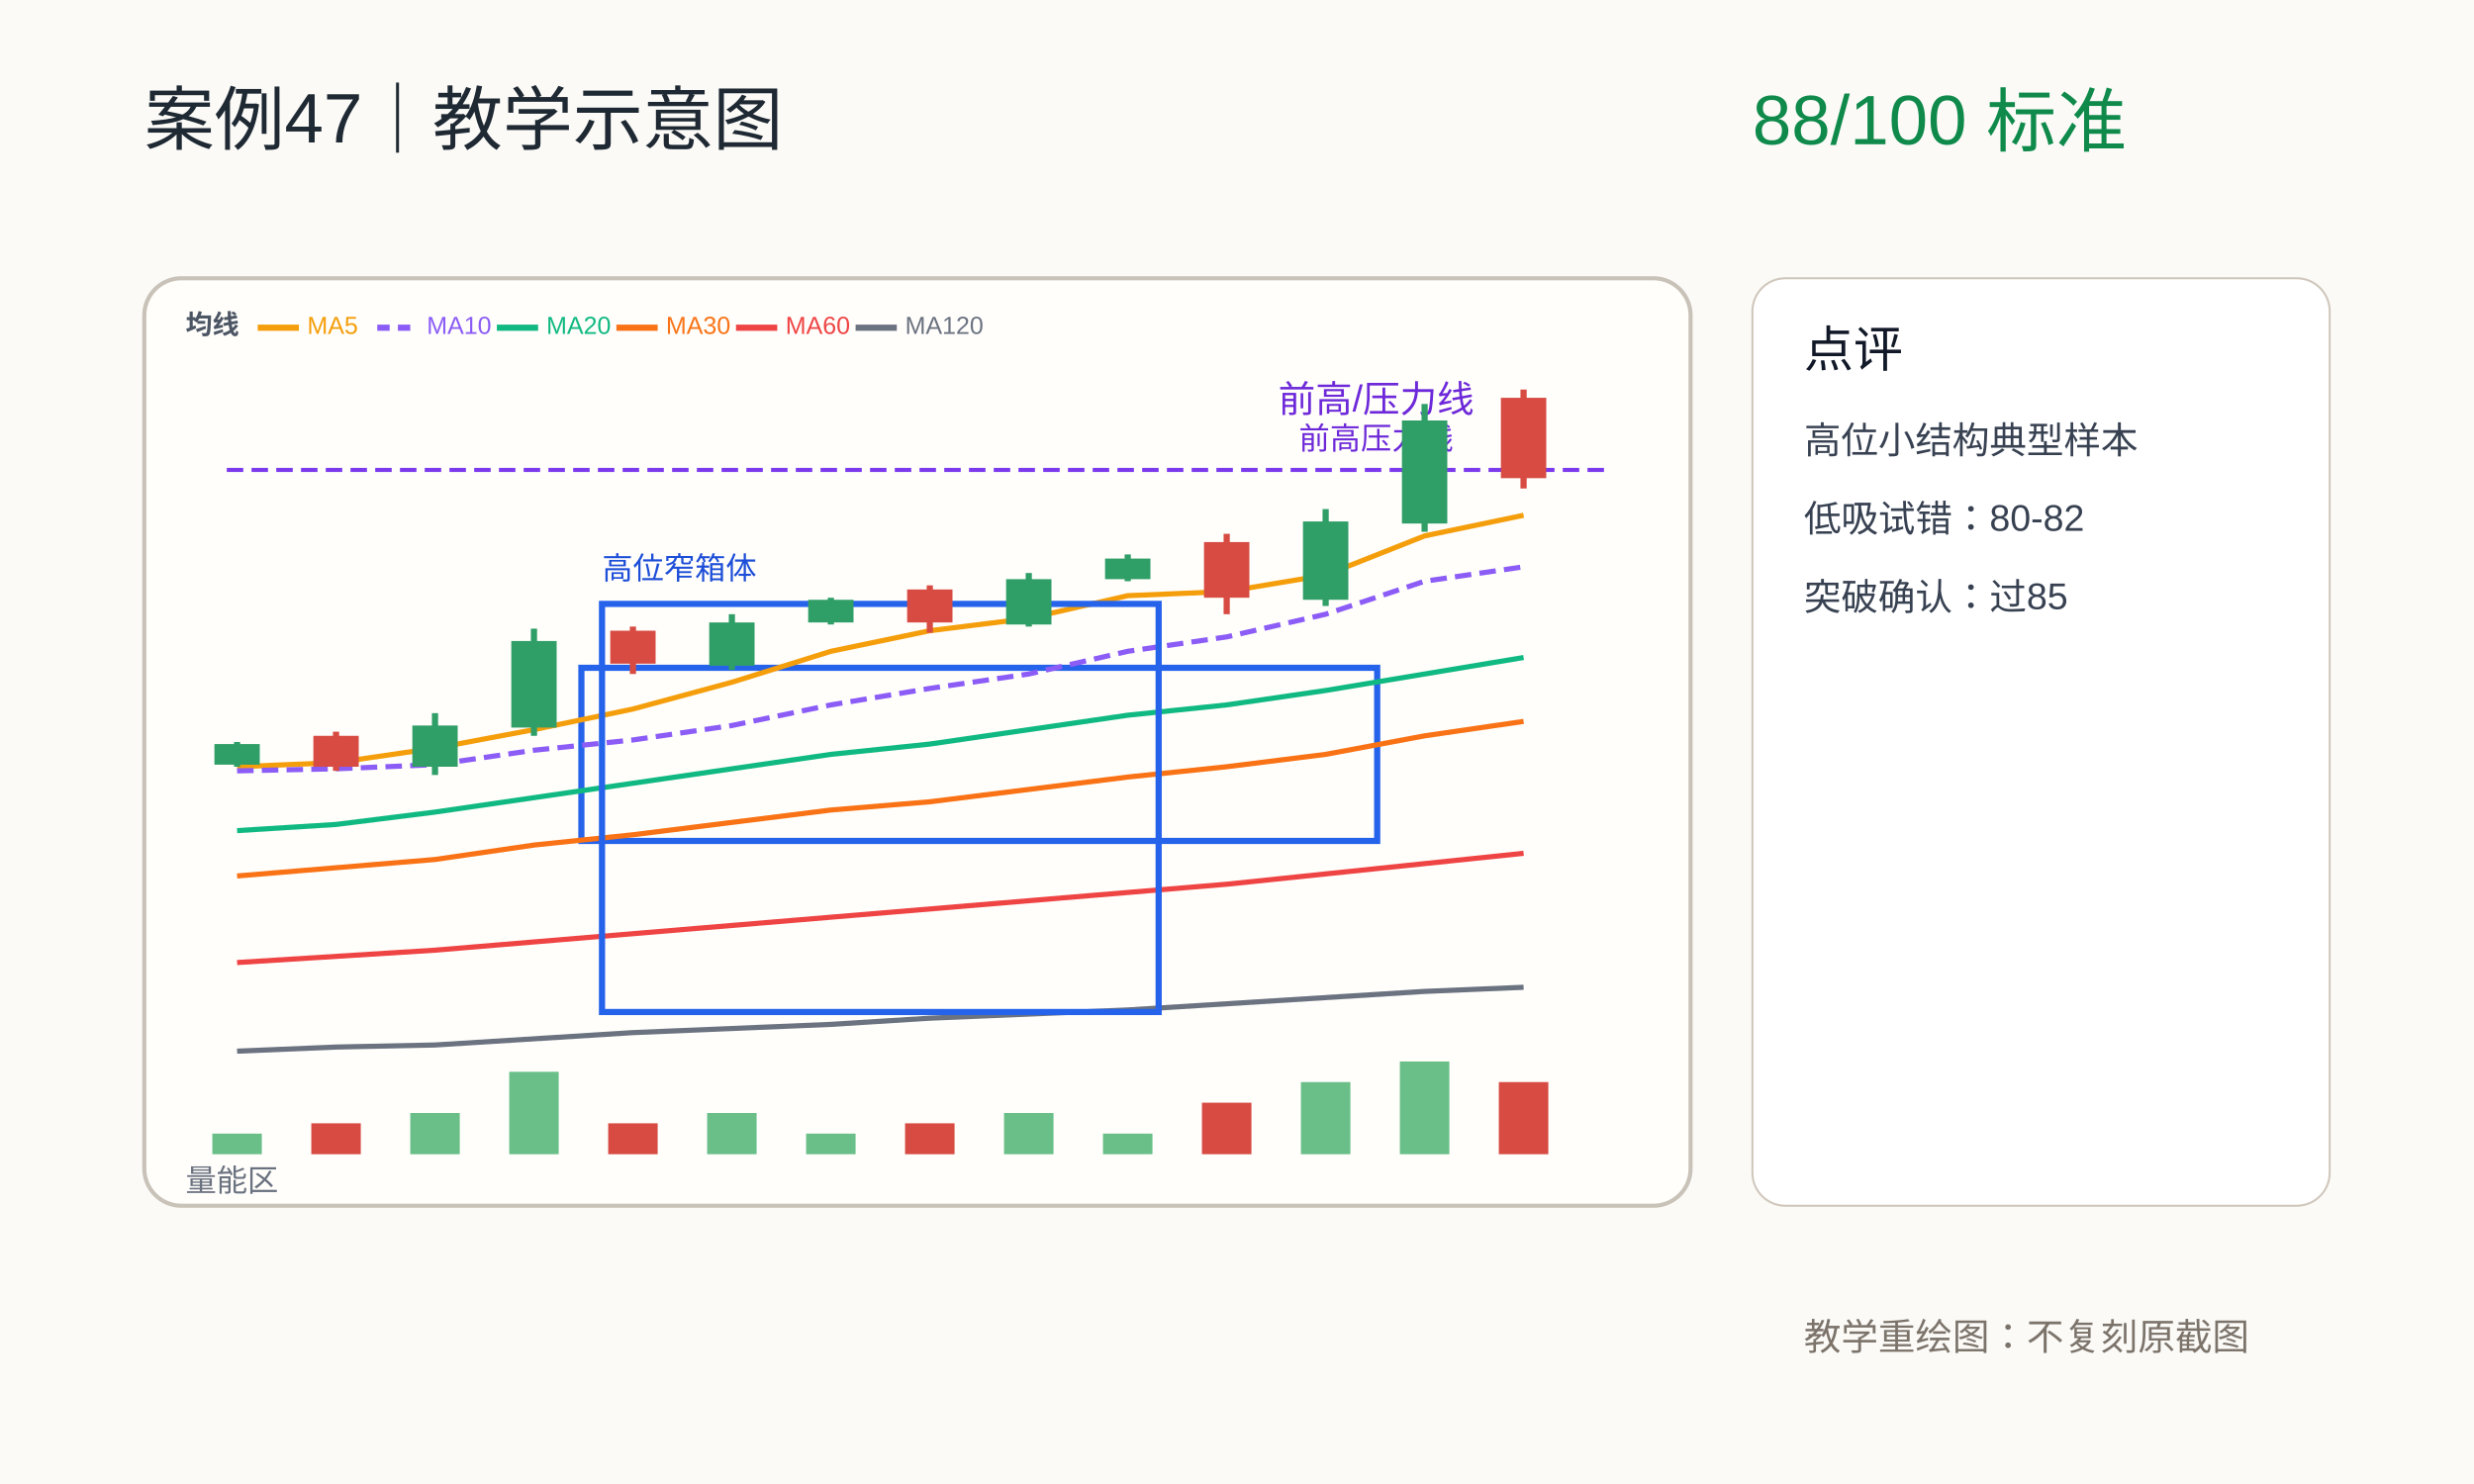
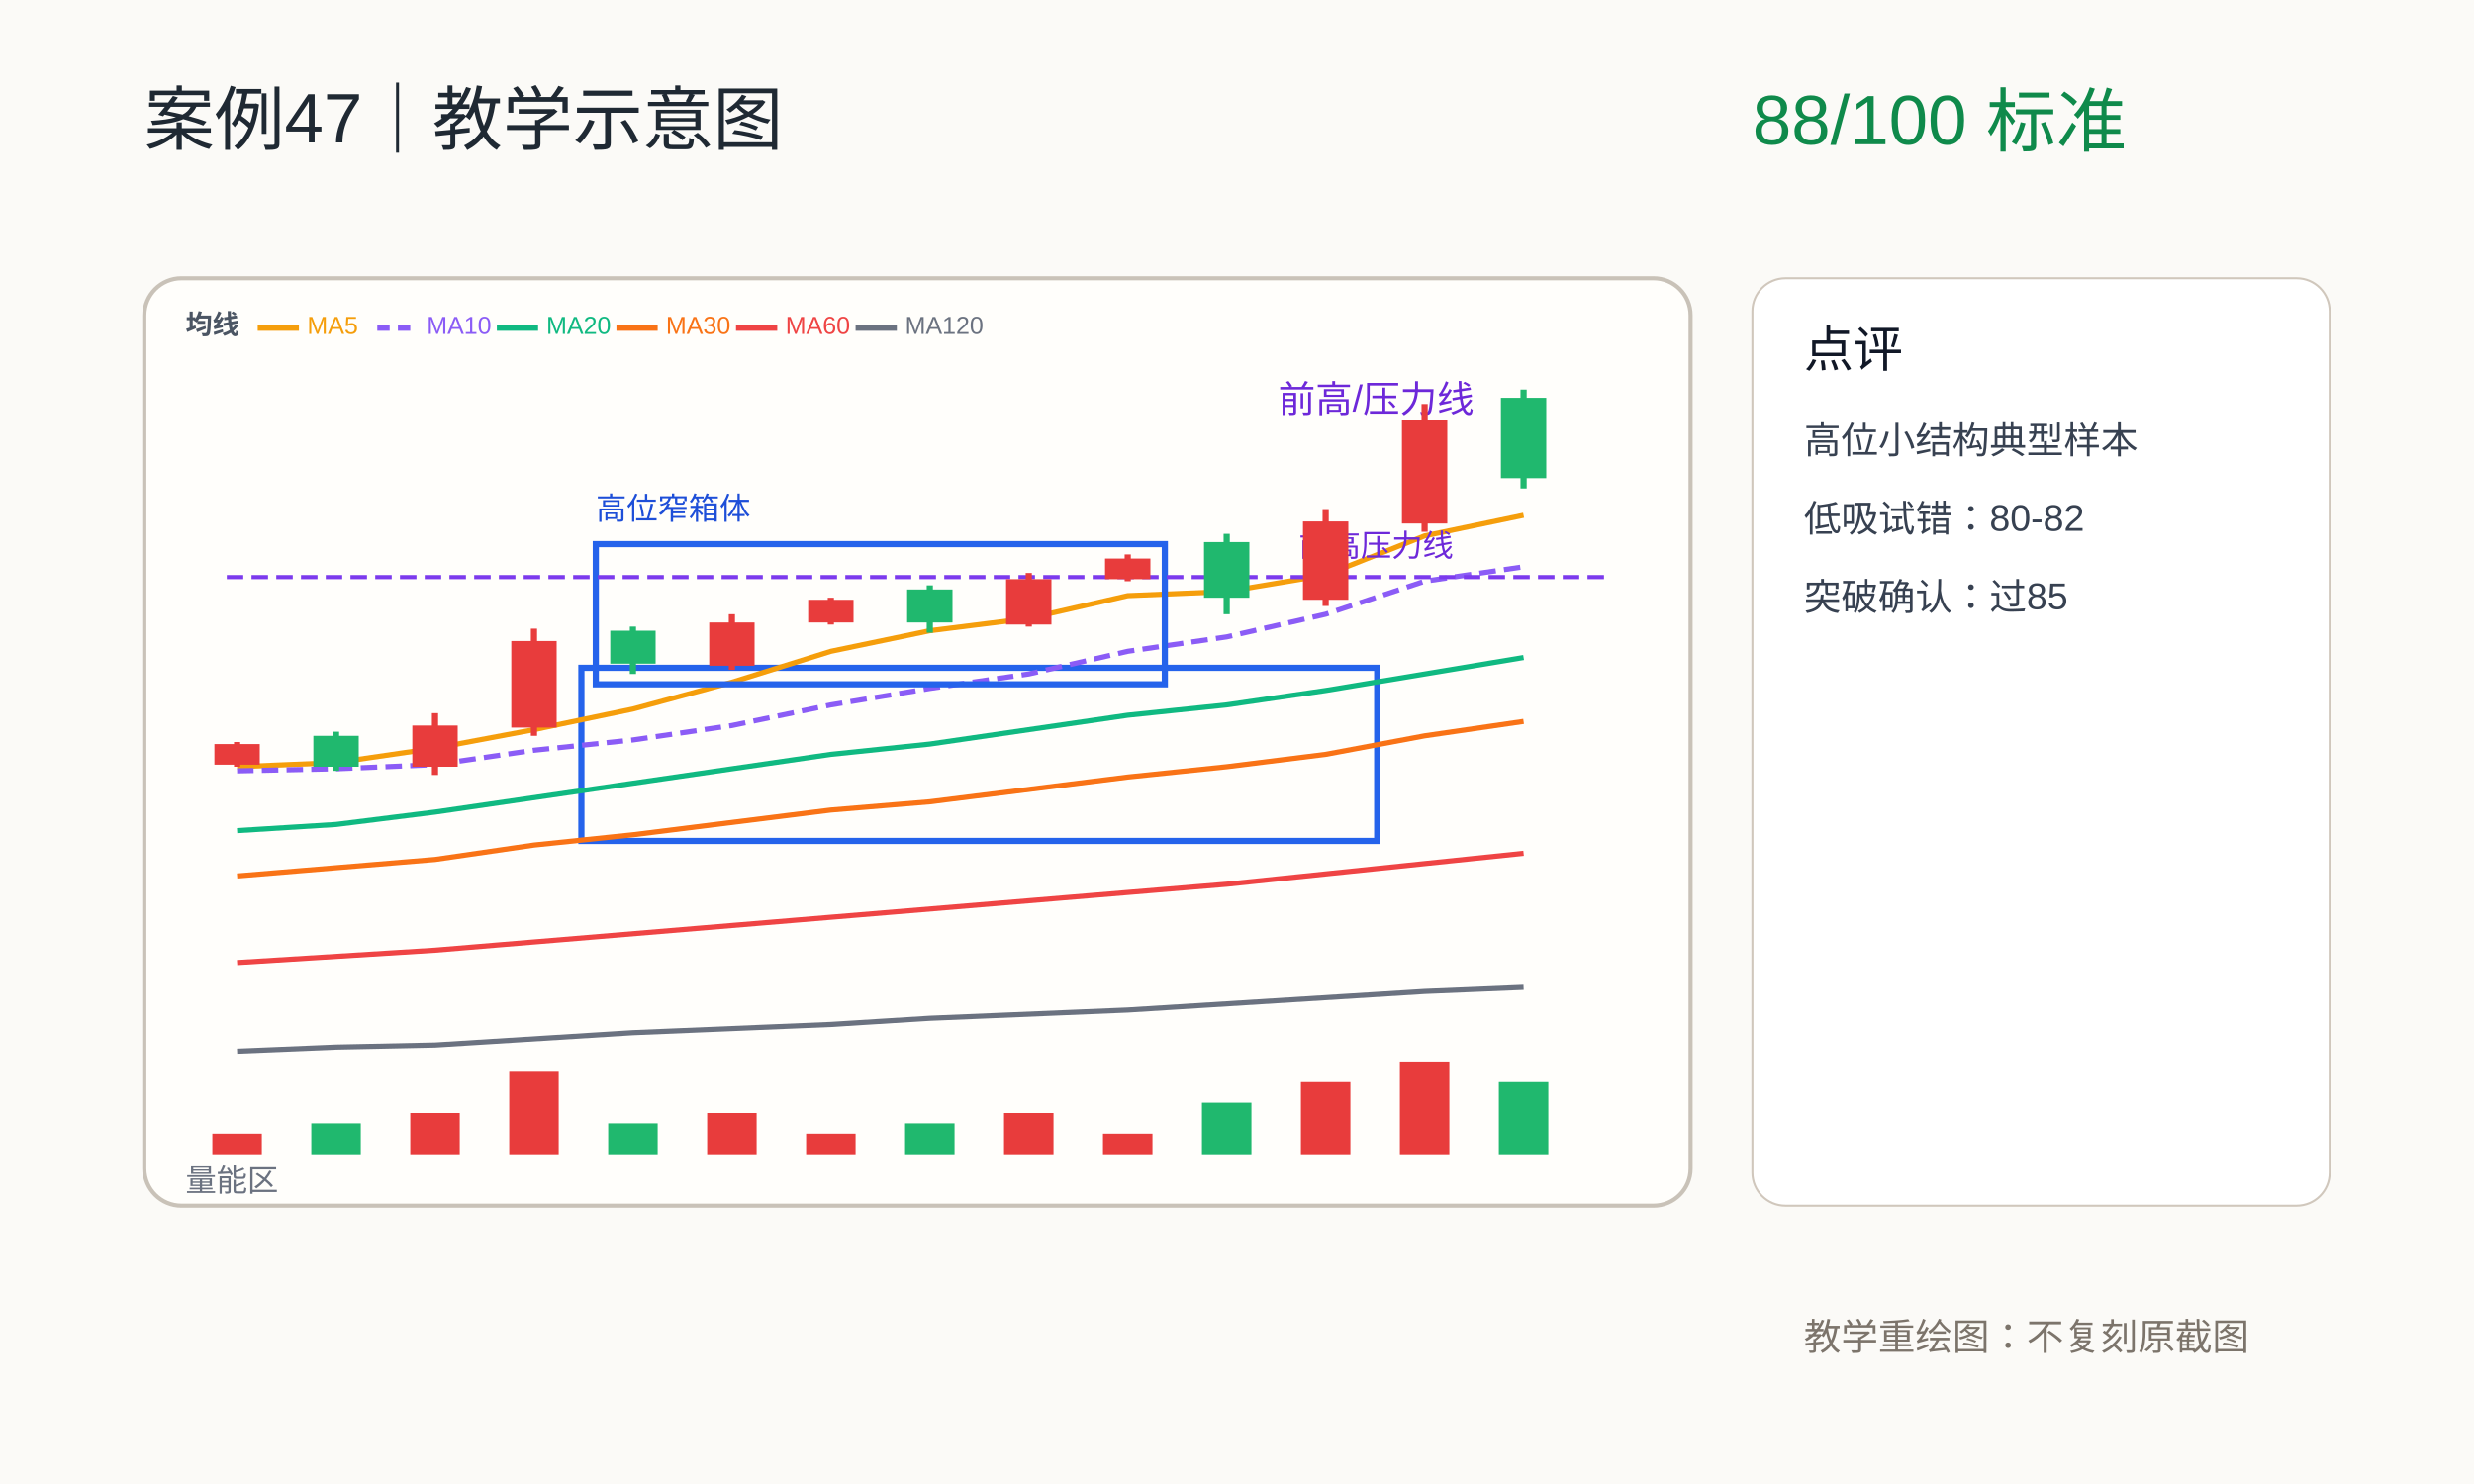
<svg xmlns="http://www.w3.org/2000/svg" width="1200" height="720" viewBox="0 0 1200 720">
  <rect width="1200" height="720" fill="#fbfaf7" />
  <rect x="70" y="135" width="750" height="450" rx="18" fill="#fffefb" stroke="#c9c2b8" stroke-width="2" />
  <text x="70" y="70" font-size="34" font-family="PingFang SC, Arial" fill="#1f2933">案例47｜教学示意图</text>
  <text x="850" y="70" font-size="34" font-family="PingFang SC, Arial" fill="#0f8a4b">88/100  标准</text>
  <text x="620" y="200" font-size="18" font-family="PingFang SC, Arial" fill="#6d28d9">前高/压力线</text>
  <rect x="282" y="324" width="386" height="84" fill="none" stroke="#2563eb" stroke-width="3" />
  <text x="90" y="162" font-size="13" font-family="PingFang SC, Arial" fill="#4b5563" font-weight="bold">均线</text>
  <line x1="125" y1="159" x2="145" y2="159" stroke="#f59e0b" stroke-width="3" />
  <text x="149" y="162" font-size="12" font-family="PingFang SC, Arial" fill="#f59e0b">MA5</text>
  <line x1="183" y1="159" x2="203" y2="159" stroke="#8b5cf6" stroke-width="3" stroke-dasharray="6,4" />
  <text x="207" y="162" font-size="12" font-family="PingFang SC, Arial" fill="#8b5cf6">MA10</text>
  <line x1="241" y1="159" x2="261" y2="159" stroke="#10b981" stroke-width="3" />
  <text x="265" y="162" font-size="12" font-family="PingFang SC, Arial" fill="#10b981">MA20</text>
  <line x1="299" y1="159" x2="319" y2="159" stroke="#f97316" stroke-width="3" />
  <text x="323" y="162" font-size="12" font-family="PingFang SC, Arial" fill="#f97316">MA30</text>
  <line x1="357" y1="159" x2="377" y2="159" stroke="#ef4444" stroke-width="3" />
  <text x="381" y="162" font-size="12" font-family="PingFang SC, Arial" fill="#ef4444">MA60</text>
  <line x1="415" y1="159" x2="435" y2="159" stroke="#6b7280" stroke-width="3" />
  <text x="439" y="162" font-size="12" font-family="PingFang SC, Arial" fill="#6b7280">MA120</text>
  <polyline points="115,372 163,370 211,363 259,354 307,344 355,331 403,316 451,306 499,300 547,289 595,287 643,279 691,260 739,250" fill="none" stroke="#f59e0b" stroke-width="2.5" />
  <polyline points="115,374 163,373 211,371 259,364 307,359 355,352 403,342 451,334 499,327 547,316 595,309 643,298 691,282 739,275" fill="none" stroke="#8b5cf6" stroke-width="2.5" stroke-dasharray="8,4" />
  <polyline points="115,403 163,400 211,394 259,387 307,380 355,373 403,366 451,361 499,354 547,347 595,342 643,335 691,327 739,319" fill="none" stroke="#10b981" stroke-width="2.5" />
  <polyline points="115,425 163,421 211,417 259,410 307,405 355,399 403,393 451,389 499,383 547,377 595,372 643,366 691,357 739,350" fill="none" stroke="#f97316" stroke-width="2.5" />
  <polyline points="115,467 163,464 211,461 259,457 307,453 355,449 403,445 451,441 499,437 547,433 595,429 643,424 691,419 739,414" fill="none" stroke="#ef4444" stroke-width="2.5" />
  <polyline points="115,510 163,508 211,507 259,504 307,501 355,499 403,497 451,494 499,492 547,490 595,487 643,484 691,481 739,479" fill="none" stroke="#6b7280" stroke-width="2.5" />
-   <line x1="110" y1="228" x2="780" y2="228" stroke="#7c3aed" stroke-width="2" stroke-dasharray="8,4" />
-   <text x="630" y="218" font-size="15" font-family="PingFang SC, Arial" fill="#6d28d9">前高压力线</text>
-   <rect x="292" y="293" width="270" height="198" fill="none" stroke="#2563eb" stroke-width="3" />
-   <text x="292" y="281" font-size="15" font-family="PingFang SC, Arial" fill="#1d4ed8">高位窄箱体</text>
-   <line x1="115" y1="360" x2="115" y2="372" stroke="#2f9e67" stroke-width="3" />
-   <rect x="104" y="361" width="22" height="10" fill="#2f9e67" />
-   <line x1="163" y1="355" x2="163" y2="374" stroke="#d74b42" stroke-width="3" />
-   <rect x="152" y="357" width="22" height="15" fill="#d74b42" />
-   <line x1="211" y1="346" x2="211" y2="376" stroke="#2f9e67" stroke-width="3" />
-   <rect x="200" y="352" width="22" height="20" fill="#2f9e67" />
-   <line x1="259" y1="305" x2="259" y2="357" stroke="#2f9e67" stroke-width="3" />
-   <rect x="248" y="311" width="22" height="42" fill="#2f9e67" />
-   <line x1="307" y1="304" x2="307" y2="327" stroke="#d74b42" stroke-width="3" />
-   <rect x="296" y="306" width="22" height="16" fill="#d74b42" />
-   <line x1="355" y1="298" x2="355" y2="325" stroke="#2f9e67" stroke-width="3" />
-   <rect x="344" y="302" width="22" height="21" fill="#2f9e67" />
-   <line x1="403" y1="290" x2="403" y2="303" stroke="#2f9e67" stroke-width="3" />
-   <rect x="392" y="291" width="22" height="11" fill="#2f9e67" />
-   <line x1="451" y1="284" x2="451" y2="307" stroke="#d74b42" stroke-width="3" />
-   <rect x="440" y="286" width="22" height="16" fill="#d74b42" />
-   <line x1="499" y1="278" x2="499" y2="304" stroke="#2f9e67" stroke-width="3" />
-   <rect x="488" y="281" width="22" height="22" fill="#2f9e67" />
-   <line x1="547" y1="269" x2="547" y2="282" stroke="#2f9e67" stroke-width="3" />
-   <rect x="536" y="271" width="22" height="10" fill="#2f9e67" />
-   <line x1="595" y1="259" x2="595" y2="298" stroke="#d74b42" stroke-width="3" />
-   <rect x="584" y="263" width="22" height="27" fill="#d74b42" />
-   <line x1="643" y1="247" x2="643" y2="294" stroke="#2f9e67" stroke-width="3" />
-   <rect x="632" y="253" width="22" height="38" fill="#2f9e67" />
-   <line x1="691" y1="196" x2="691" y2="258" stroke="#2f9e67" stroke-width="3" />
-   <rect x="680" y="204" width="22" height="50" fill="#2f9e67" />
-   <line x1="739" y1="189" x2="739" y2="237" stroke="#d74b42" stroke-width="3" />
-   <rect x="728" y="193" width="22" height="39" fill="#d74b42" />
-   <rect x="103" y="550" width="24" height="10" fill="#6abf88" />
-   <rect x="151" y="545" width="24" height="15" fill="#d74b42" />
-   <rect x="199" y="540" width="24" height="20" fill="#6abf88" />
-   <rect x="247" y="520" width="24" height="40" fill="#6abf88" />
-   <rect x="295" y="545" width="24" height="15" fill="#d74b42" />
-   <rect x="343" y="540" width="24" height="20" fill="#6abf88" />
-   <rect x="391" y="550" width="24" height="10" fill="#6abf88" />
-   <rect x="439" y="545" width="24" height="15" fill="#d74b42" />
-   <rect x="487" y="540" width="24" height="20" fill="#6abf88" />
-   <rect x="535" y="550" width="24" height="10" fill="#6abf88" />
-   <rect x="583" y="535" width="24" height="25" fill="#d74b42" />
-   <rect x="631" y="525" width="24" height="35" fill="#6abf88" />
-   <rect x="679" y="515" width="24" height="45" fill="#6abf88" />
-   <rect x="727" y="525" width="24" height="35" fill="#d74b42" />
+   <rect x="289" y="264" width="276" height="68" fill="none" stroke="#2563eb" stroke-width="3" />
+   <text x="289" y="252" font-size="15" font-family="PingFang SC, Arial" fill="#1d4ed8">高位窄箱体</text>
+   <line x1="110" y1="280" x2="780" y2="280" stroke="#7c3aed" stroke-width="2" stroke-dasharray="8,4" />
+   <text x="630" y="270" font-size="15" font-family="PingFang SC, Arial" fill="#6d28d9">前高压力线</text>
+   <line x1="115" y1="360" x2="115" y2="372" stroke="#e83c3c" stroke-width="3" />
+   <rect x="104" y="361" width="22" height="10" fill="#e83c3c" />
+   <line x1="163" y1="355" x2="163" y2="374" stroke="#20b86e" stroke-width="3" />
+   <rect x="152" y="357" width="22" height="15" fill="#20b86e" />
+   <line x1="211" y1="346" x2="211" y2="376" stroke="#e83c3c" stroke-width="3" />
+   <rect x="200" y="352" width="22" height="20" fill="#e83c3c" />
+   <line x1="259" y1="305" x2="259" y2="357" stroke="#e83c3c" stroke-width="3" />
+   <rect x="248" y="311" width="22" height="42" fill="#e83c3c" />
+   <line x1="307" y1="304" x2="307" y2="327" stroke="#20b86e" stroke-width="3" />
+   <rect x="296" y="306" width="22" height="16" fill="#20b86e" />
+   <line x1="355" y1="298" x2="355" y2="325" stroke="#e83c3c" stroke-width="3" />
+   <rect x="344" y="302" width="22" height="21" fill="#e83c3c" />
+   <line x1="403" y1="290" x2="403" y2="303" stroke="#e83c3c" stroke-width="3" />
+   <rect x="392" y="291" width="22" height="11" fill="#e83c3c" />
+   <line x1="451" y1="284" x2="451" y2="307" stroke="#20b86e" stroke-width="3" />
+   <rect x="440" y="286" width="22" height="16" fill="#20b86e" />
+   <line x1="499" y1="278" x2="499" y2="304" stroke="#e83c3c" stroke-width="3" />
+   <rect x="488" y="281" width="22" height="22" fill="#e83c3c" />
+   <line x1="547" y1="269" x2="547" y2="282" stroke="#e83c3c" stroke-width="3" />
+   <rect x="536" y="271" width="22" height="10" fill="#e83c3c" />
+   <line x1="595" y1="259" x2="595" y2="298" stroke="#20b86e" stroke-width="3" />
+   <rect x="584" y="263" width="22" height="27" fill="#20b86e" />
+   <line x1="643" y1="247" x2="643" y2="294" stroke="#e83c3c" stroke-width="3" />
+   <rect x="632" y="253" width="22" height="38" fill="#e83c3c" />
+   <line x1="691" y1="196" x2="691" y2="258" stroke="#e83c3c" stroke-width="3" />
+   <rect x="680" y="204" width="22" height="50" fill="#e83c3c" />
+   <line x1="739" y1="189" x2="739" y2="237" stroke="#20b86e" stroke-width="3" />
+   <rect x="728" y="193" width="22" height="39" fill="#20b86e" />
+   <rect x="103" y="550" width="24" height="10" fill="#e83c3c" />
+   <rect x="151" y="545" width="24" height="15" fill="#20b86e" />
+   <rect x="199" y="540" width="24" height="20" fill="#e83c3c" />
+   <rect x="247" y="520" width="24" height="40" fill="#e83c3c" />
+   <rect x="295" y="545" width="24" height="15" fill="#20b86e" />
+   <rect x="343" y="540" width="24" height="20" fill="#e83c3c" />
+   <rect x="391" y="550" width="24" height="10" fill="#e83c3c" />
+   <rect x="439" y="545" width="24" height="15" fill="#20b86e" />
+   <rect x="487" y="540" width="24" height="20" fill="#e83c3c" />
+   <rect x="535" y="550" width="24" height="10" fill="#e83c3c" />
+   <rect x="583" y="535" width="24" height="25" fill="#20b86e" />
+   <rect x="631" y="525" width="24" height="35" fill="#e83c3c" />
+   <rect x="679" y="515" width="24" height="45" fill="#e83c3c" />
+   <rect x="727" y="525" width="24" height="35" fill="#20b86e" />
  <text x="90" y="578" font-size="15" font-family="PingFang SC, Arial" fill="#6b7280">量能区</text>
  <rect x="850" y="135" width="280" height="450" rx="16" fill="#ffffff" stroke="#d0c7bc" />
  <text x="875" y="178" font-size="24" font-family="PingFang SC, Arial" fill="#111827">点评</text>
  <text x="875" y="220" font-size="18" font-family="PingFang SC, Arial" fill="#374151">高位小结构典型样本</text>
  <text x="875" y="258" font-size="18" font-family="PingFang SC, Arial" fill="#374151">低吸试错：80-82</text>
  <text x="875" y="296" font-size="18" font-family="PingFang SC, Arial" fill="#374151">突破确认：过85</text>
  <text x="875" y="655" font-size="18" font-family="PingFang SC, Arial" fill="#7c746b">教学重绘图：不复刻原截图</text>
</svg>
